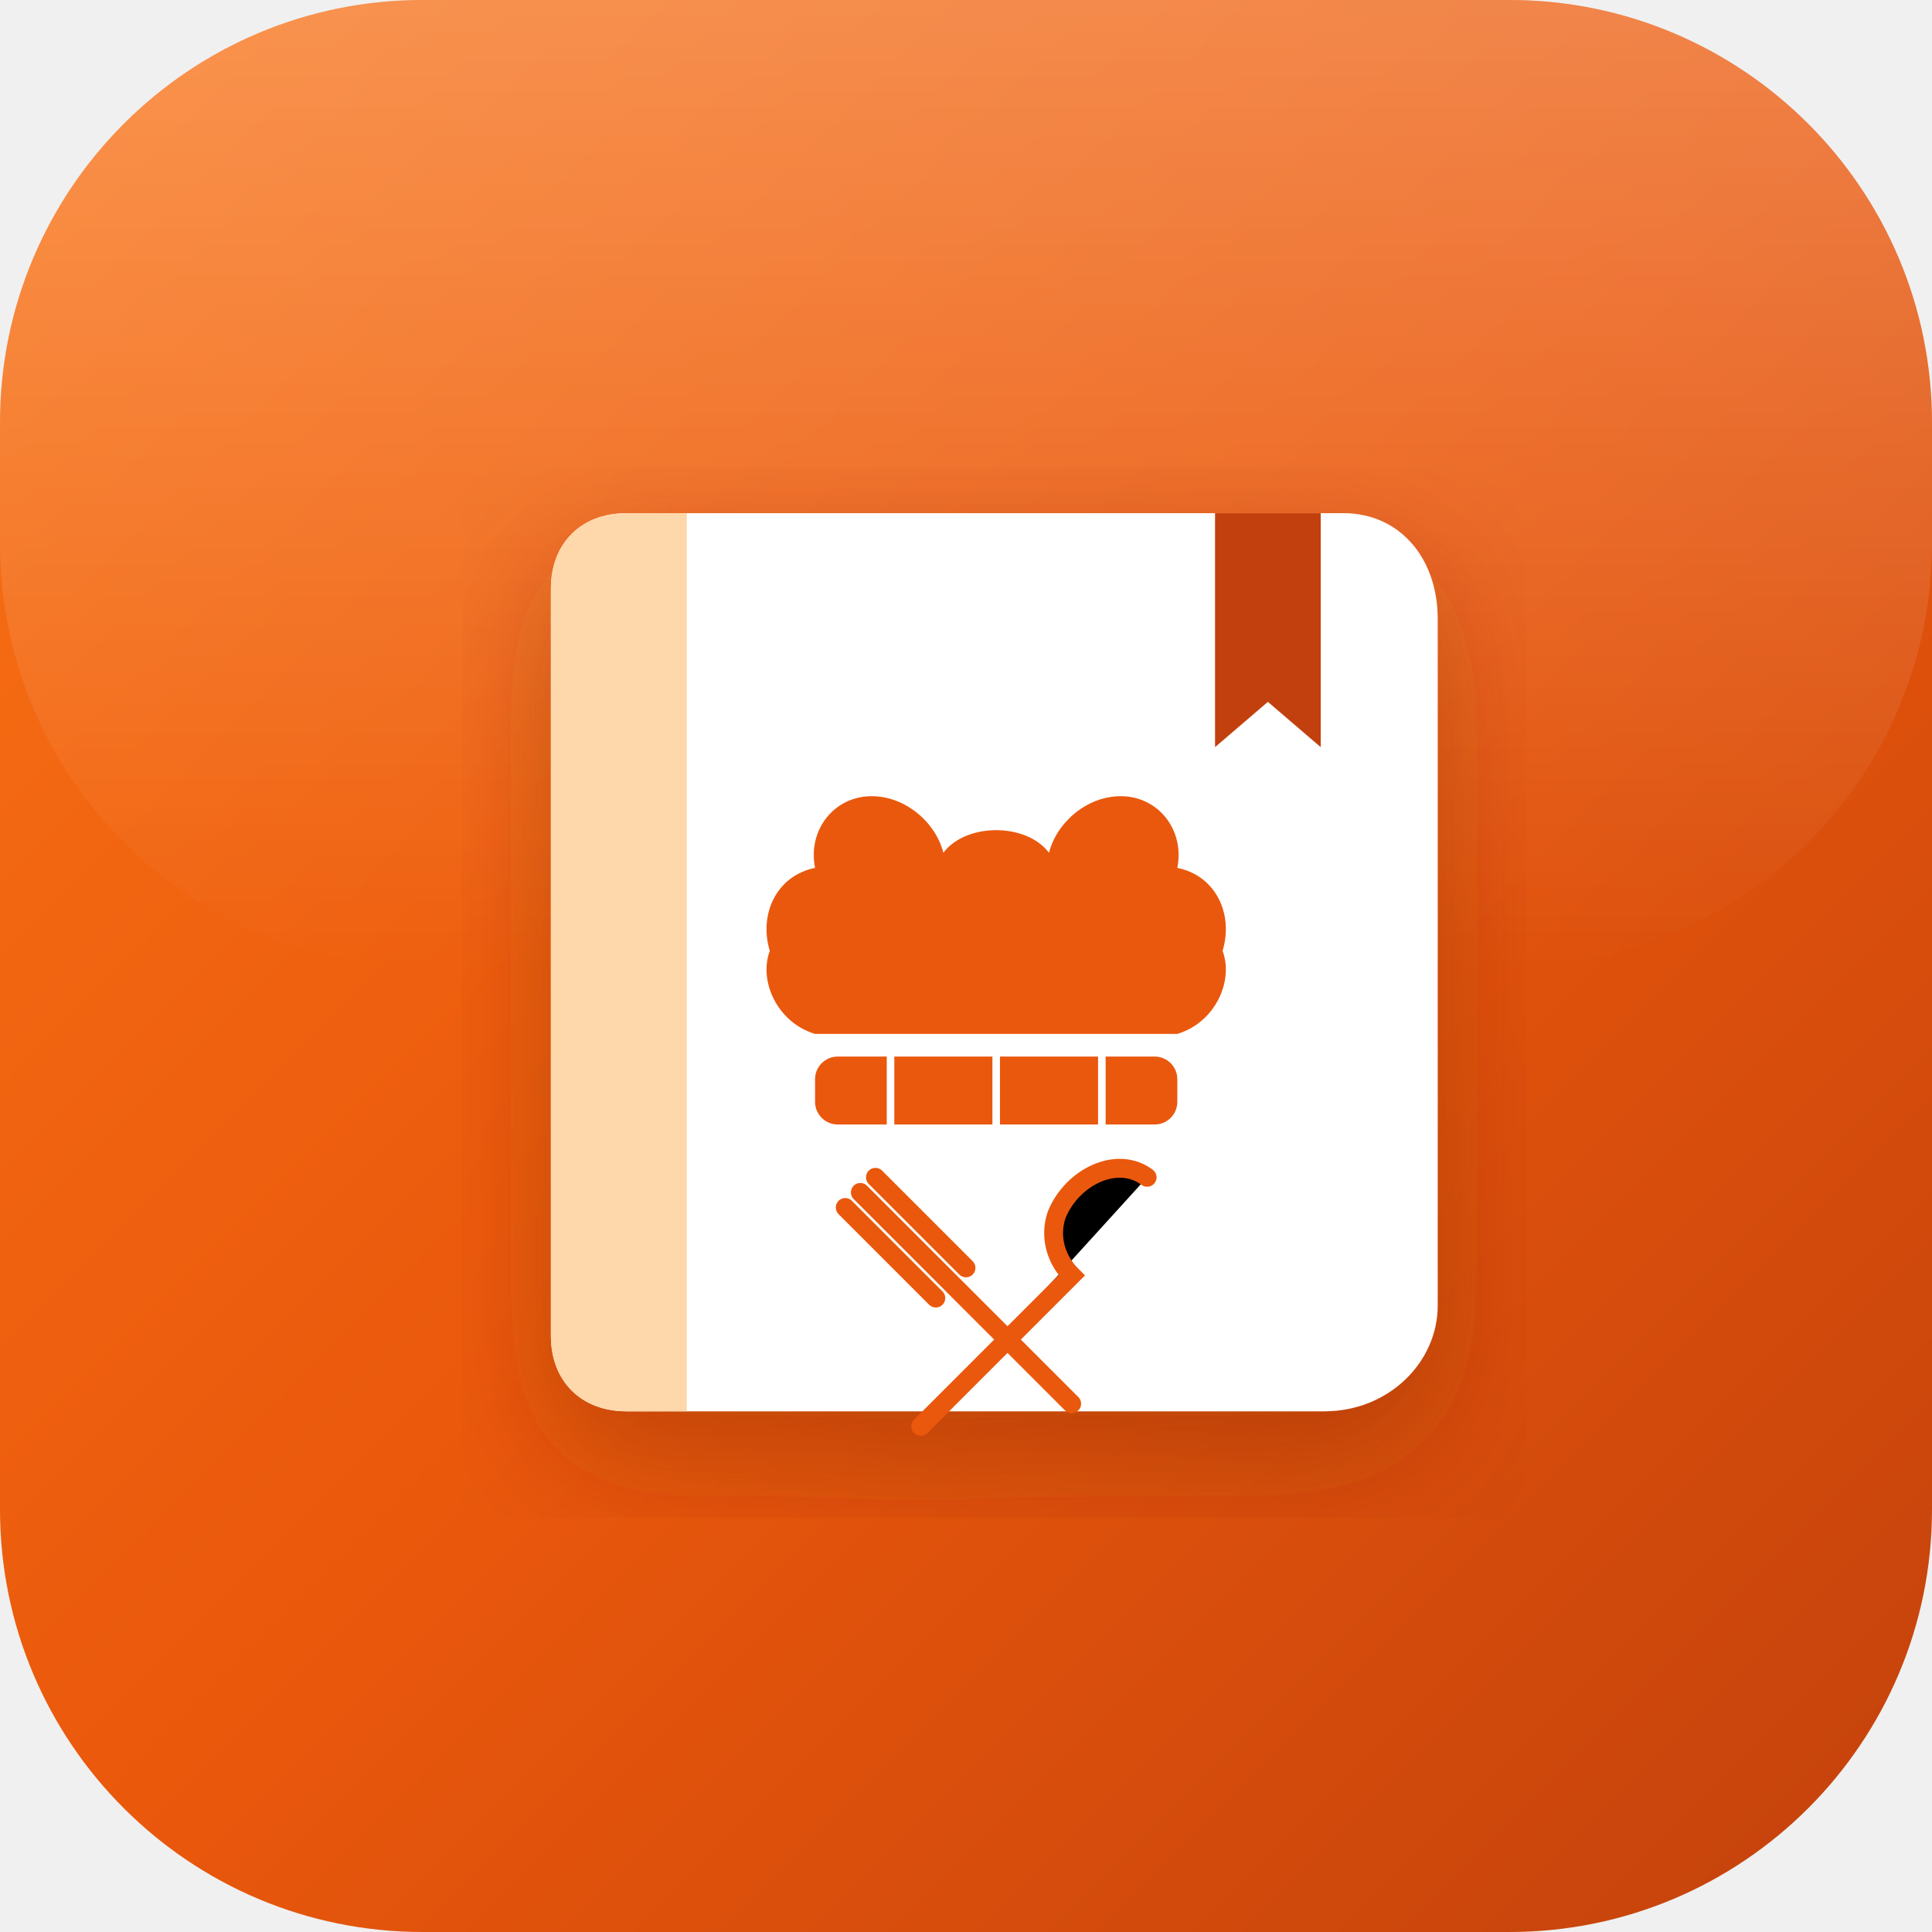
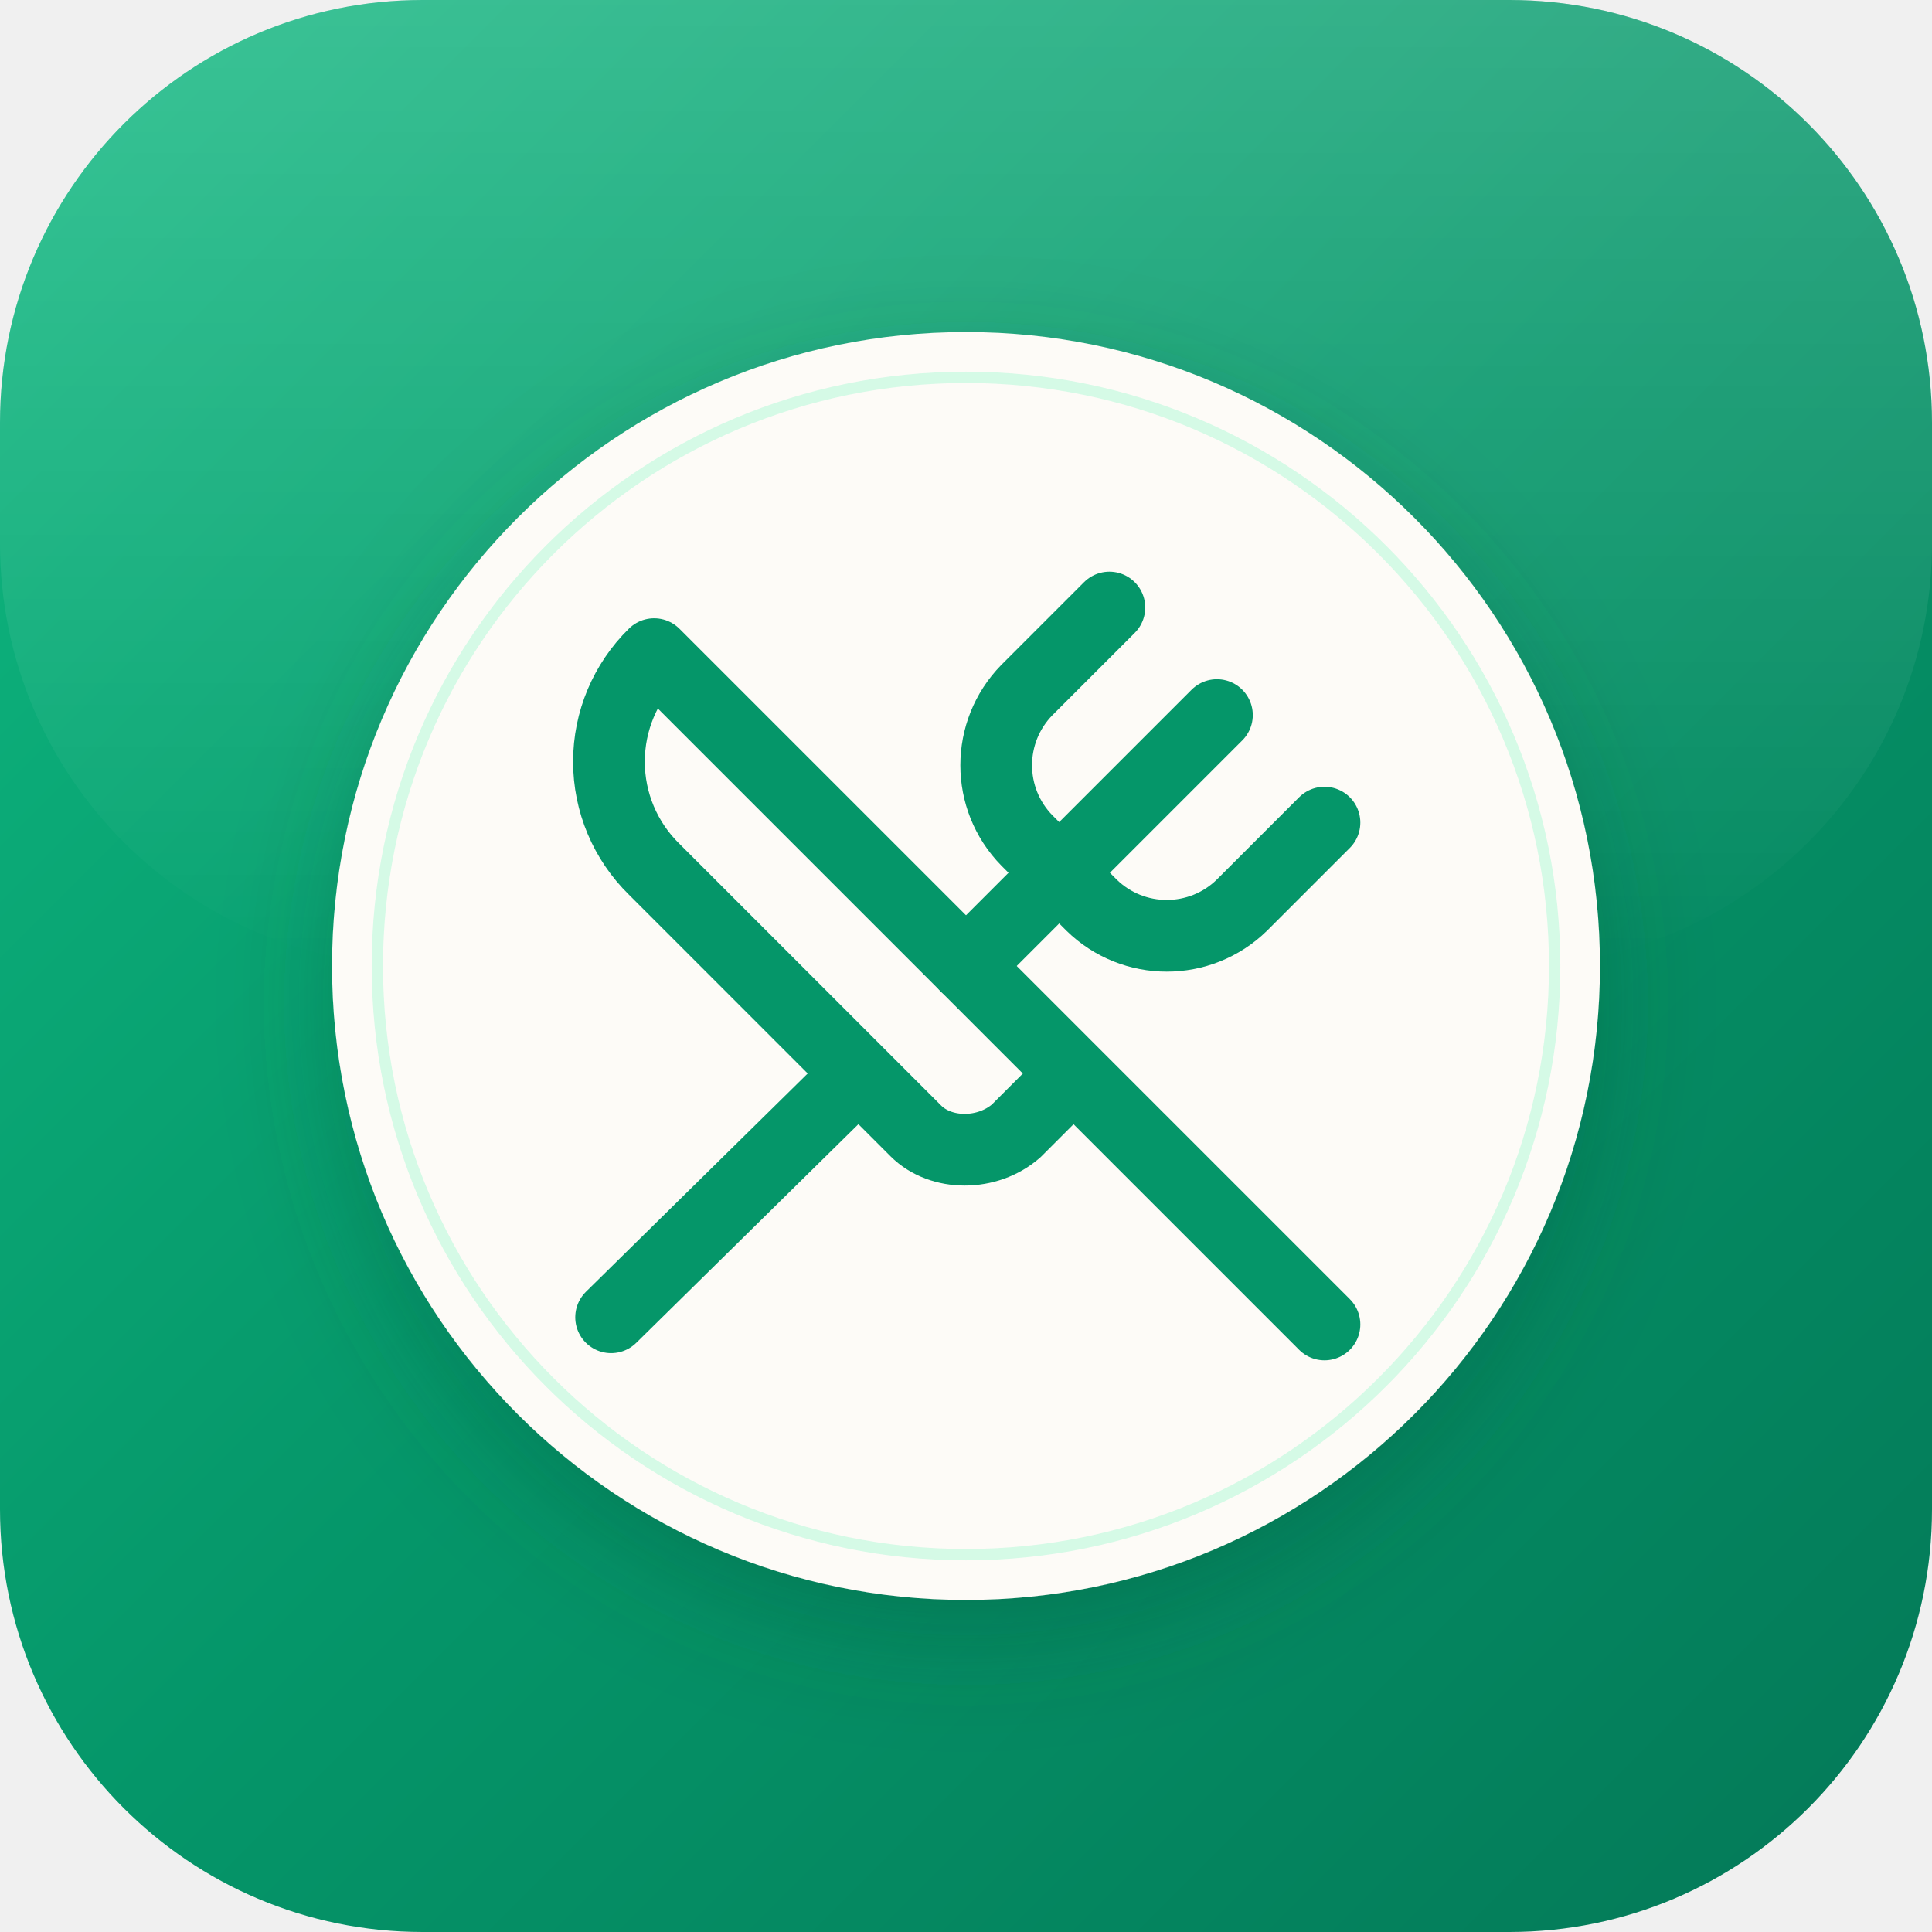
<svg xmlns="http://www.w3.org/2000/svg" viewBox="0 0 512 512" width="512" height="512">
  <defs>
-     <linearGradient id="bgGrad" x1="0%" y1="0%" x2="100%" y2="100%">
-       <stop offset="0%" stop-color="#f97316" />
-       <stop offset="50%" stop-color="#ea580c" />
-       <stop offset="100%" stop-color="#c2410c" />
+     <linearGradient id="emeraldBg" x1="0%" y1="0%" x2="100%" y2="100%">
+       <stop offset="0%" stop-color="#10b981" />
+       <stop offset="50%" stop-color="#059669" />
+       <stop offset="100%" stop-color="#047857" />
    </linearGradient>
-     <linearGradient id="glowGrad" x1="0%" y1="0%" x2="0%" y2="100%">
-       <stop offset="0%" stop-color="#ffffff" stop-opacity="0.25" />
+     <linearGradient id="subtleGlow" x1="0%" y1="0%" x2="0%" y2="100%">
+       <stop offset="0%" stop-color="#ffffff" stop-opacity="0.18" />
      <stop offset="100%" stop-color="#ffffff" stop-opacity="0" />
    </linearGradient>
-     <filter id="shadow" x="-10%" y="-10%" width="120%" height="120%">
-       <feDropShadow dx="0" dy="12" stdDeviation="16" flood-color="#7c2d12" flood-opacity="0.35" />
+     <filter id="cardShadow" x="-15%" y="-15%" width="130%" height="130%">
+       <feDropShadow dx="0" dy="10" stdDeviation="14" flood-color="#064e3b" flood-opacity="0.3" />
    </filter>
  </defs>
-   <rect width="512" height="512" rx="112" fill="url(#bgGrad)" />
-   <rect width="512" height="256" rx="112" fill="url(#glowGrad)" />
-   <g filter="url(#shadow)" transform="translate(106, 106)">
-     <path d="M40 50 C40 38 48 30 60 30 L250 30 C265 30 275 42 275 58 L275 240 C275 255 262 268 245 268 L60 268 C48 268 40 260 40 248 Z" fill="#ffffff" />
-     <path d="M40 50 C40 38 48 30 60 30 L76 30 L76 268 L60 268 C48 268 40 260 40 248 Z" fill="#fed7aa" />
-     <path d="M125 105 C115 105 108 114 110 124 C100 126 95 136 98 146 C95 154 100 165 110 168 L206 168 C216 165 221 154 218 146 C221 136 216 126 206 124 C208 114 201 105 191 105 C182 105 174 112 172 120 C166 112 150 112 144 120 C142 112 134 105 125 105 Z" fill="#ea580c" />
-     <rect x="110" y="174" width="96" height="18" rx="6" fill="#ea580c" />
-     <line x1="130" y1="174" x2="130" y2="192" stroke="#ffffff" stroke-width="2" stroke-linecap="round" />
-     <line x1="158" y1="174" x2="158" y2="192" stroke="#ffffff" stroke-width="2" stroke-linecap="round" />
-     <line x1="186" y1="174" x2="186" y2="192" stroke="#ffffff" stroke-width="2" stroke-linecap="round" />
-     <path d="M118 214 L142 238 M122 210 L146 234 M126 206 L150 230 M124 212 L136 224 L178 266" stroke="#ea580c" stroke-width="5" stroke-linecap="round" />
-     <path d="M198 206 C190 200 178 206 174 216 C172 222 174 228 178 232 L138 272" stroke="#ea580c" stroke-width="5" stroke-linecap="round" />
-     <path d="M216 30 L216 92 L230 80 L244 92 L244 30 Z" fill="#c2410c" />
+   <rect width="512" height="512" rx="112" fill="url(#emeraldBg)" />
+   <rect width="512" height="256" rx="112" fill="url(#subtleGlow)" />
+   <g filter="url(#cardShadow)">
+     <circle cx="256" cy="256" r="168" fill="#FDFBF7" />
+     <circle cx="256" cy="256" r="156" fill="none" stroke="#d1fae5" stroke-width="3" stroke-opacity="0.9" />
+   </g>
+   <g transform="translate(256, 256) scale(9.5) translate(-12, -12)" fill="none" stroke="#059669" stroke-width="2" stroke-linecap="round" stroke-linejoin="round">
+     <path d="m16 2-2.3 2.3a3 3 0 0 0 0 4.2l1.8 1.8a3 3 0 0 0 4.2 0L22 8" />
+     <path d="M15 15 3.3 3.3a4.2 4.2 0 0 0 0 6l7.3 7.3c.7.7 2 .7 2.8 0L15 15Zm0 0 7 7" />
+     <path d="m2.1 21.8 6.4-6.3" />
+     <path d="m19 5-7 7" />
  </g>
</svg>
